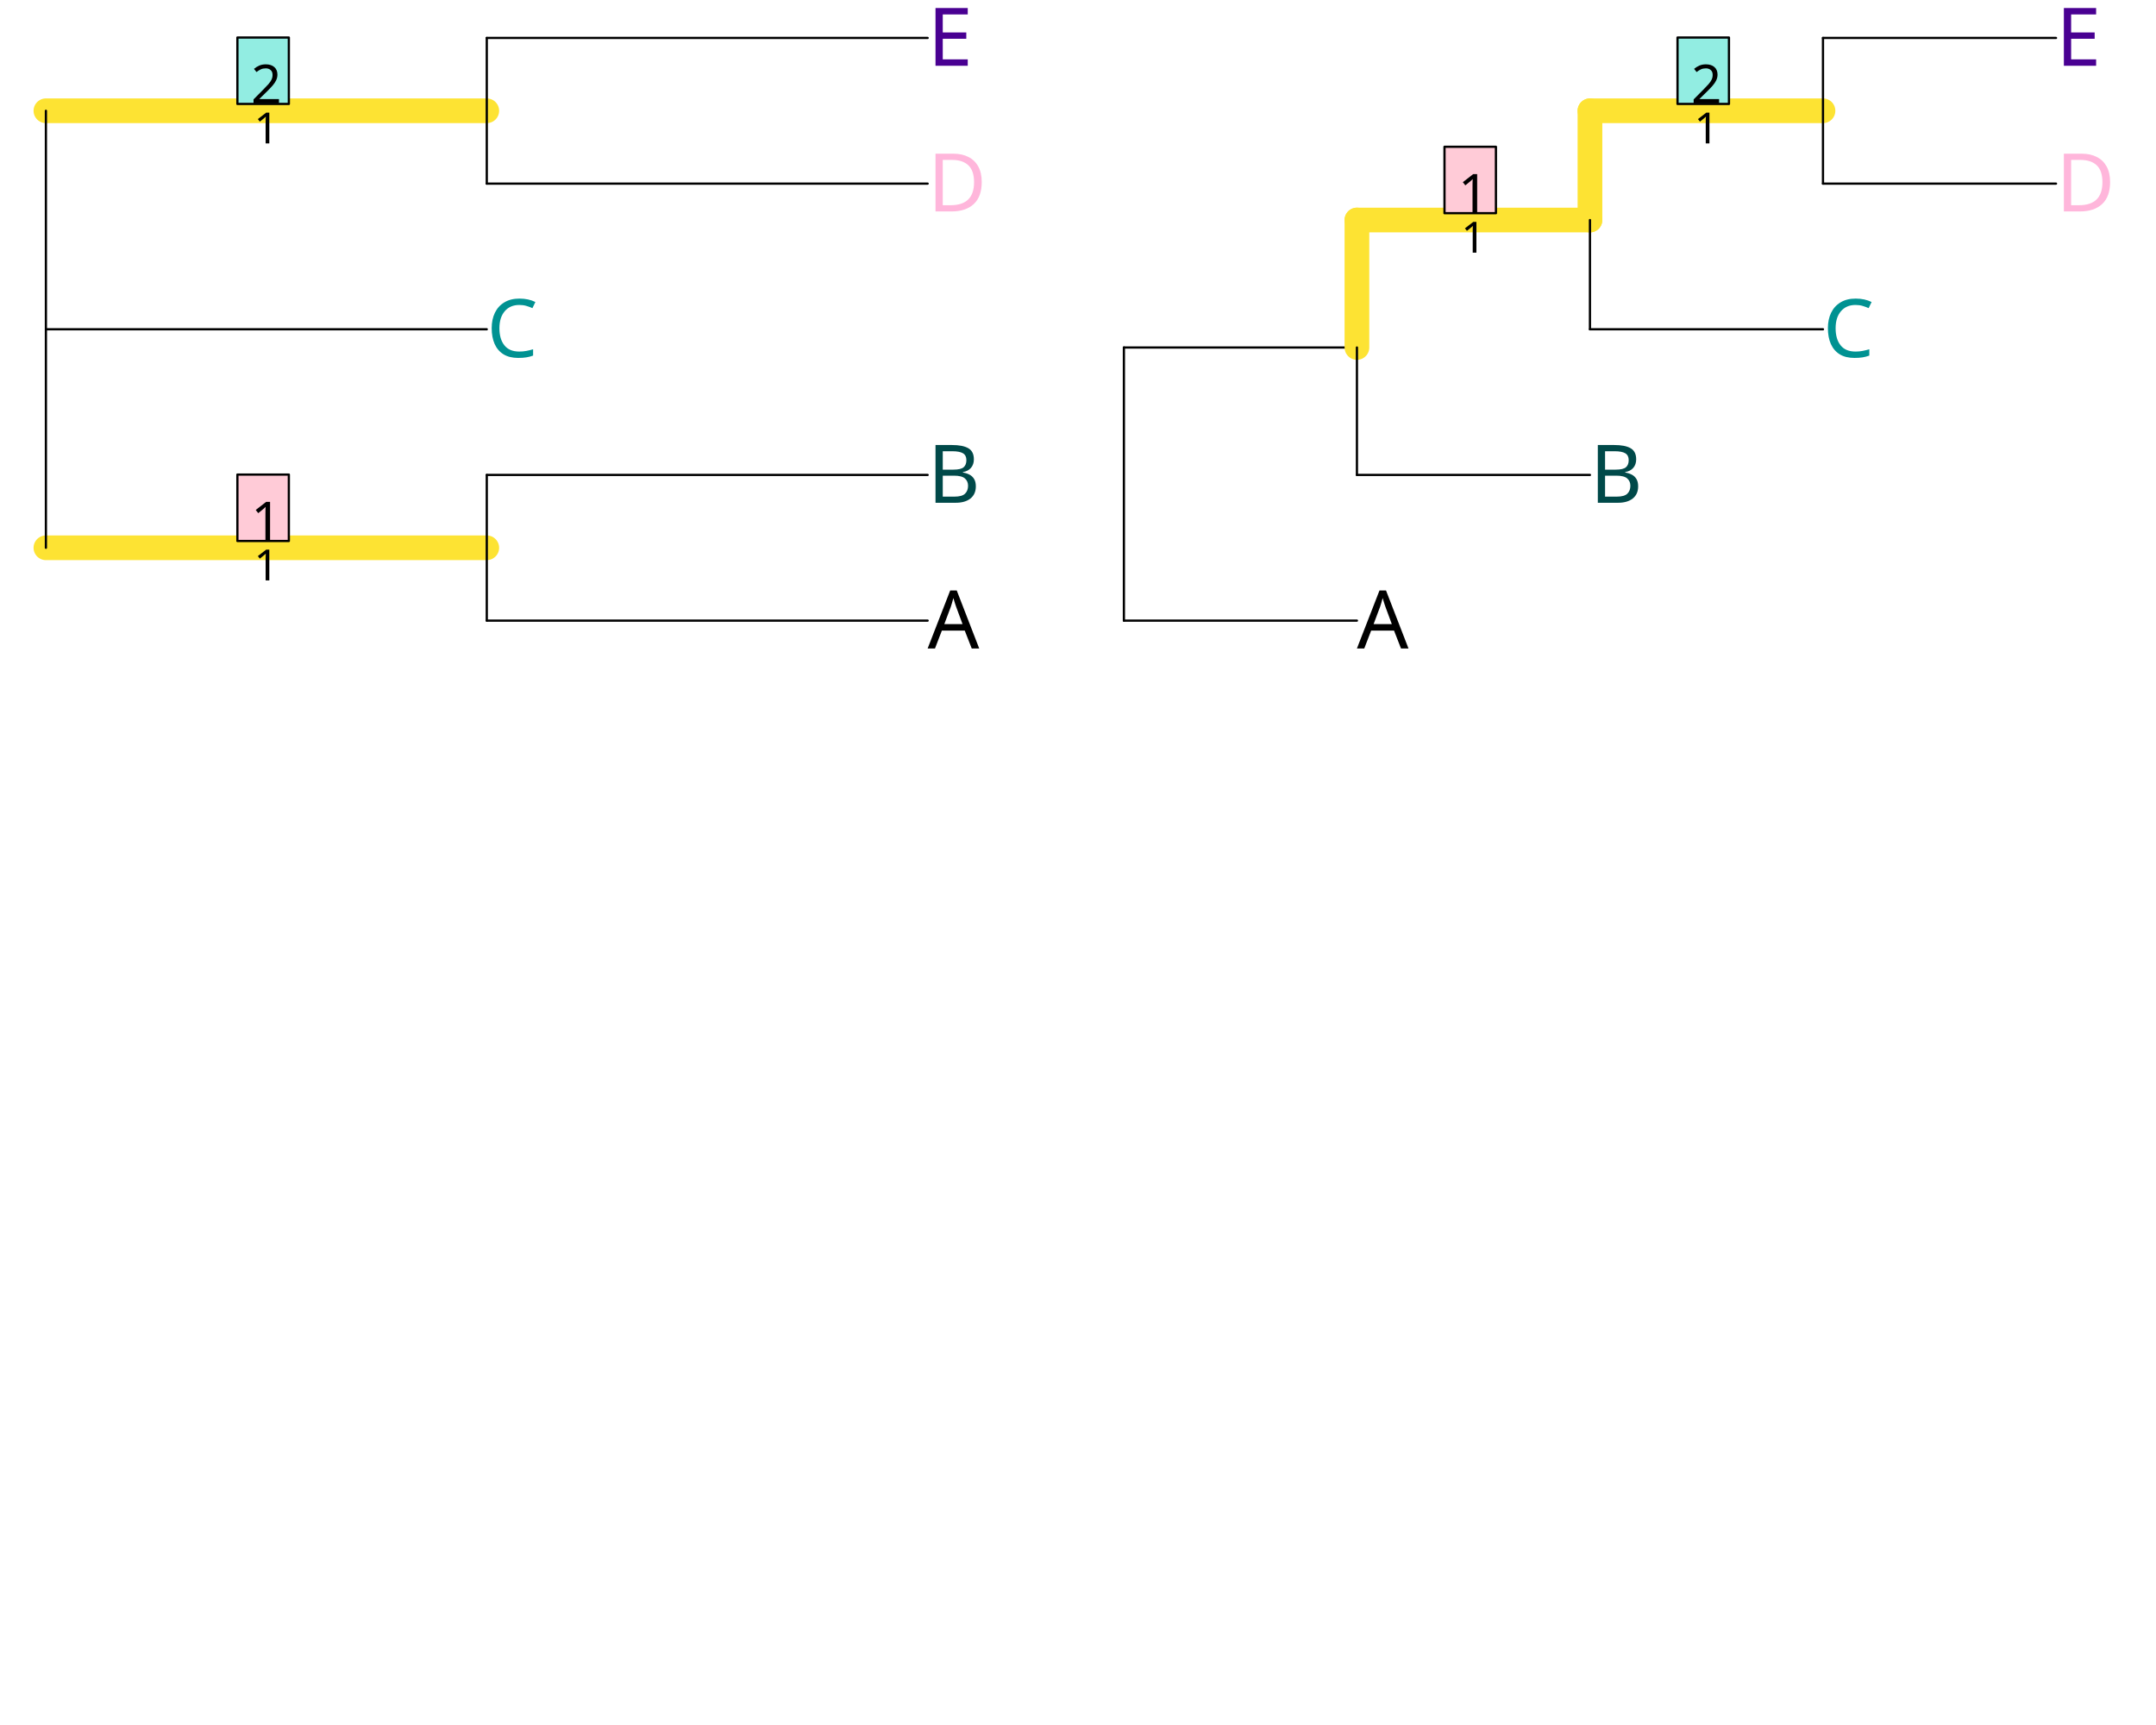
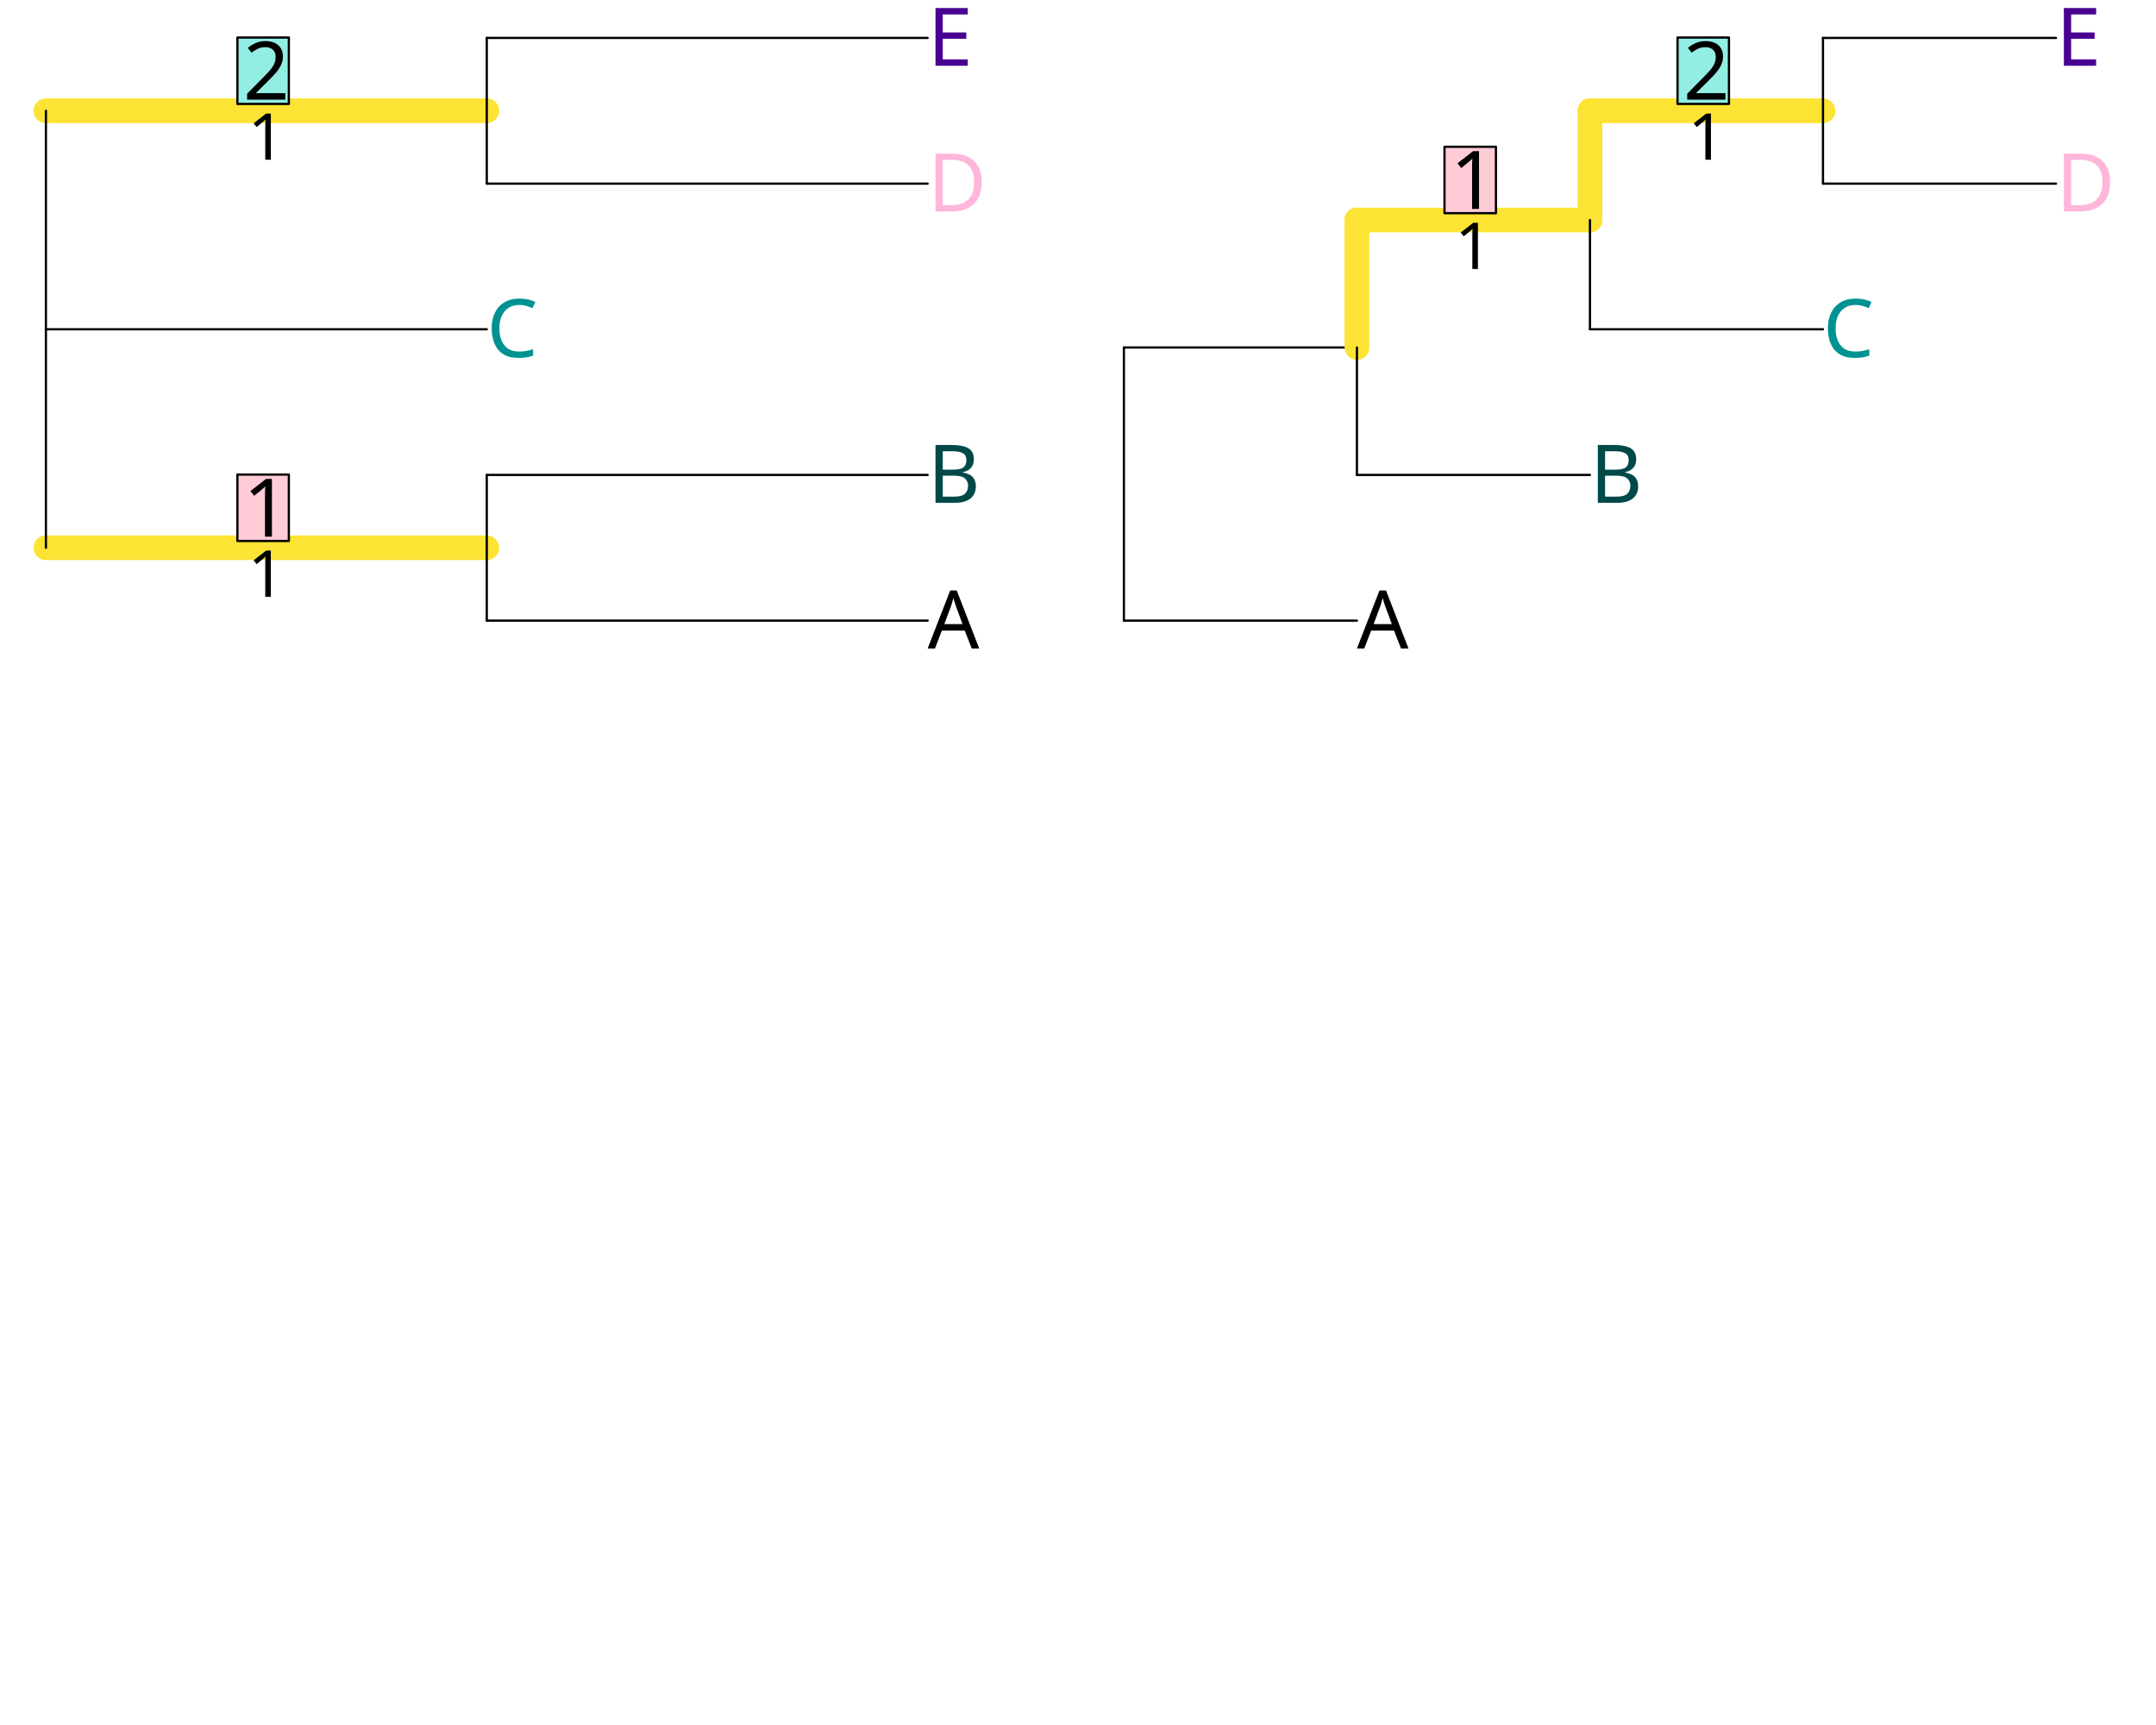
<svg xmlns="http://www.w3.org/2000/svg" class="svglite" data-engine-version="2.0" width="720.00pt" height="576.00pt" viewBox="0 0 720.00 576.00">
  <defs>
    <style type="text/css">
    .svglite line, .svglite polyline, .svglite polygon, .svglite path, .svglite rect, .svglite circle {
      fill: none;
      stroke: #000000;
      stroke-linecap: round;
      stroke-linejoin: round;
      stroke-miterlimit: 10.00;
    }
  </style>
  </defs>
  <rect width="100%" height="100%" style="stroke: none; fill: #FFFFFF;" />
  <defs>
    <clipPath id="cpMC4wMHw3MjAuMDB8MC4wMHw1NzYuMDA=">
      <rect x="0.00" y="0.00" width="720.00" height="576.00" />
    </clipPath>
  </defs>
  <g clip-path="url(#cpMC4wMHw3MjAuMDB8MC4wMHw1NzYuMDA=)">
</g>
  <defs>
    <clipPath id="cpMC4wMHwzNjAuMDB8MC4wMHwyODguMDA=">
      <rect x="0.00" y="0.00" width="360.00" height="288.00" />
    </clipPath>
  </defs>
  <g clip-path="url(#cpMC4wMHwzNjAuMDB8MC4wMHwyODguMDA=)">
</g>
  <defs>
    <clipPath id="cpMi4xNnwzNTcuODR8Mi4xNnwyODUuODQ=">
      <rect x="2.16" y="2.16" width="355.68" height="283.68" />
    </clipPath>
  </defs>
  <g clip-path="url(#cpMi4xNnwzNTcuODR8Mi4xNnwyODUuODQ=)">
    <line x1="15.33" y1="182.91" x2="162.56" y2="182.91" style="stroke-width: 8.25; stroke: #FDE333;" />
    <line x1="162.56" y1="207.23" x2="309.79" y2="207.23" style="stroke-width: 0.75;" />
    <line x1="162.56" y1="158.59" x2="309.79" y2="158.59" style="stroke-width: 0.75;" />
    <line x1="15.33" y1="109.95" x2="162.56" y2="109.95" style="stroke-width: 0.75;" />
    <line x1="15.33" y1="36.99" x2="162.56" y2="36.99" style="stroke-width: 8.25; stroke: #FDE333;" />
    <line x1="162.56" y1="61.31" x2="309.79" y2="61.31" style="stroke-width: 0.75;" />
    <line x1="162.56" y1="12.67" x2="309.79" y2="12.67" style="stroke-width: 0.75;" />
    <line x1="15.33" y1="182.91" x2="15.33" y2="36.99" style="stroke-width: 0.75;" />
    <line x1="162.56" y1="207.23" x2="162.56" y2="158.59" style="stroke-width: 0.75;" />
    <line x1="162.56" y1="61.31" x2="162.56" y2="12.67" style="stroke-width: 0.75;" />
    <text x="309.79" y="216.53" style="font-size: 27.00px; font-family: sans;" textLength="18.01px" lengthAdjust="spacingAndGlyphs">A</text>
    <text x="309.79" y="167.88" style="font-size: 27.00px; fill: #004949; font-family: sans;" textLength="18.01px" lengthAdjust="spacingAndGlyphs">B</text>
    <text x="162.56" y="119.25" style="font-size: 27.00px; fill: #009292; font-family: sans;" textLength="19.50px" lengthAdjust="spacingAndGlyphs">C</text>
    <text x="309.79" y="70.60" style="font-size: 27.00px; fill: #FFB6DB; font-family: sans;" textLength="19.50px" lengthAdjust="spacingAndGlyphs">D</text>
    <text x="309.79" y="21.96" style="font-size: 27.00px; fill: #490092; font-family: sans;" textLength="18.01px" lengthAdjust="spacingAndGlyphs">E</text>
    <rect x="79.28" y="158.46" width="17.18" height="22.18" style="stroke-width: 0.75; fill: #FFCBD7;" />
    <rect x="79.28" y="12.53" width="17.18" height="22.18" style="stroke-width: 0.75; fill: #92EDE2;" />
-     <text x="88.95" y="180.44" text-anchor="middle" style="font-size: 18.00px; font-family: sans;" textLength="10.01px" lengthAdjust="spacingAndGlyphs">1</text>
-     <text x="88.95" y="34.51" text-anchor="middle" style="font-size: 18.00px; font-family: sans;" textLength="10.01px" lengthAdjust="spacingAndGlyphs">2</text>
-     <text x="88.95" y="193.81" text-anchor="middle" style="font-size: 14.40px; font-family: sans;" textLength="8.01px" lengthAdjust="spacingAndGlyphs">1</text>
-     <text x="88.95" y="47.89" text-anchor="middle" style="font-size: 14.40px; font-family: sans;" textLength="8.01px" lengthAdjust="spacingAndGlyphs">1</text>
+     <text x="88.95" y="179.20" text-anchor="middle" style="font-size: 27.00px; font-family: sans;" textLength="15.02px" lengthAdjust="spacingAndGlyphs">1</text>
+     <text x="88.95" y="33.27" text-anchor="middle" style="font-size: 27.00px; font-family: sans;" textLength="15.02px" lengthAdjust="spacingAndGlyphs">2</text>
+     <text x="88.95" y="199.27" text-anchor="middle" style="font-size: 21.60px; font-family: sans;" textLength="12.01px" lengthAdjust="spacingAndGlyphs">1</text>
+     <text x="88.95" y="53.34" text-anchor="middle" style="font-size: 21.60px; font-family: sans;" textLength="12.01px" lengthAdjust="spacingAndGlyphs">1</text>
  </g>
  <defs>
    <clipPath id="cpMzYyLjE2fDcxNy44NHwyLjE2fDI4NS44NA==">
      <rect x="362.16" y="2.16" width="355.68" height="283.68" />
    </clipPath>
  </defs>
  <g clip-path="url(#cpMzYyLjE2fDcxNy44NHwyLjE2fDI4NS44NA==)">
</g>
  <defs>
    <clipPath id="cpMzYwLjAwfDcyMC4wMHwwLjAwfDI4OC4wMA==">
      <rect x="360.00" y="0.00" width="360.00" height="288.00" />
    </clipPath>
  </defs>
  <g clip-path="url(#cpMzYwLjAwfDcyMC4wMHwwLjAwfDI4OC4wMA==)">
</g>
  <g clip-path="url(#cpMzYyLjE2fDcxNy44NHwyLjE2fDI4NS44NA==)">
    <line x1="375.33" y1="207.23" x2="453.15" y2="207.23" style="stroke-width: 0.75;" />
    <line x1="375.33" y1="116.03" x2="453.15" y2="116.03" style="stroke-width: 0.75;" />
    <line x1="453.15" y1="158.59" x2="530.97" y2="158.59" style="stroke-width: 0.75;" />
    <line x1="453.15" y1="73.47" x2="530.97" y2="73.47" style="stroke-width: 8.25; stroke: #FDE333;" />
    <line x1="530.97" y1="109.95" x2="608.79" y2="109.95" style="stroke-width: 0.75;" />
    <line x1="530.97" y1="36.99" x2="608.79" y2="36.99" style="stroke-width: 8.25; stroke: #FDE333;" />
    <line x1="608.79" y1="61.31" x2="686.61" y2="61.31" style="stroke-width: 0.75;" />
    <line x1="608.79" y1="12.67" x2="686.61" y2="12.67" style="stroke-width: 0.75;" />
    <line x1="375.33" y1="207.23" x2="375.33" y2="116.03" style="stroke-width: 0.75;" />
    <line x1="453.15" y1="116.03" x2="453.15" y2="73.47" style="stroke-width: 8.25; stroke: #FDE333;" />
    <line x1="530.97" y1="73.47" x2="530.97" y2="36.99" style="stroke-width: 8.25; stroke: #FDE333;" />
    <line x1="608.79" y1="61.31" x2="608.79" y2="12.67" style="stroke-width: 0.75;" />
    <line x1="453.15" y1="158.59" x2="453.15" y2="116.03" style="stroke-width: 0.75;" />
    <line x1="530.97" y1="109.95" x2="530.97" y2="73.47" style="stroke-width: 0.75;" />
    <text x="453.15" y="216.53" style="font-size: 27.00px; font-family: sans;" textLength="18.01px" lengthAdjust="spacingAndGlyphs">A</text>
    <text x="530.97" y="167.88" style="font-size: 27.00px; fill: #004949; font-family: sans;" textLength="18.01px" lengthAdjust="spacingAndGlyphs">B</text>
    <text x="608.79" y="119.25" style="font-size: 27.00px; fill: #009292; font-family: sans;" textLength="19.50px" lengthAdjust="spacingAndGlyphs">C</text>
    <text x="686.61" y="70.60" style="font-size: 27.00px; fill: #FFB6DB; font-family: sans;" textLength="19.50px" lengthAdjust="spacingAndGlyphs">D</text>
    <text x="686.61" y="21.96" style="font-size: 27.00px; fill: #490092; font-family: sans;" textLength="18.01px" lengthAdjust="spacingAndGlyphs">E</text>
    <rect x="482.39" y="49.01" width="17.18" height="22.18" style="stroke-width: 0.75; fill: #FFCBD7;" />
    <rect x="560.21" y="12.53" width="17.18" height="22.18" style="stroke-width: 0.75; fill: #92EDE2;" />
-     <text x="492.06" y="70.99" text-anchor="middle" style="font-size: 18.00px; font-family: sans;" textLength="10.01px" lengthAdjust="spacingAndGlyphs">1</text>
-     <text x="569.88" y="34.51" text-anchor="middle" style="font-size: 18.00px; font-family: sans;" textLength="10.01px" lengthAdjust="spacingAndGlyphs">2</text>
-     <text x="492.06" y="84.37" text-anchor="middle" style="font-size: 14.40px; font-family: sans;" textLength="8.01px" lengthAdjust="spacingAndGlyphs">1</text>
-     <text x="569.88" y="47.89" text-anchor="middle" style="font-size: 14.40px; font-family: sans;" textLength="8.01px" lengthAdjust="spacingAndGlyphs">1</text>
+     <text x="492.06" y="69.75" text-anchor="middle" style="font-size: 27.00px; font-family: sans;" textLength="15.02px" lengthAdjust="spacingAndGlyphs">1</text>
+     <text x="569.88" y="33.27" text-anchor="middle" style="font-size: 27.00px; font-family: sans;" textLength="15.02px" lengthAdjust="spacingAndGlyphs">2</text>
+     <text x="492.06" y="89.82" text-anchor="middle" style="font-size: 21.60px; font-family: sans;" textLength="12.01px" lengthAdjust="spacingAndGlyphs">1</text>
+     <text x="569.88" y="53.34" text-anchor="middle" style="font-size: 21.60px; font-family: sans;" textLength="12.01px" lengthAdjust="spacingAndGlyphs">1</text>
  </g>
</svg>
